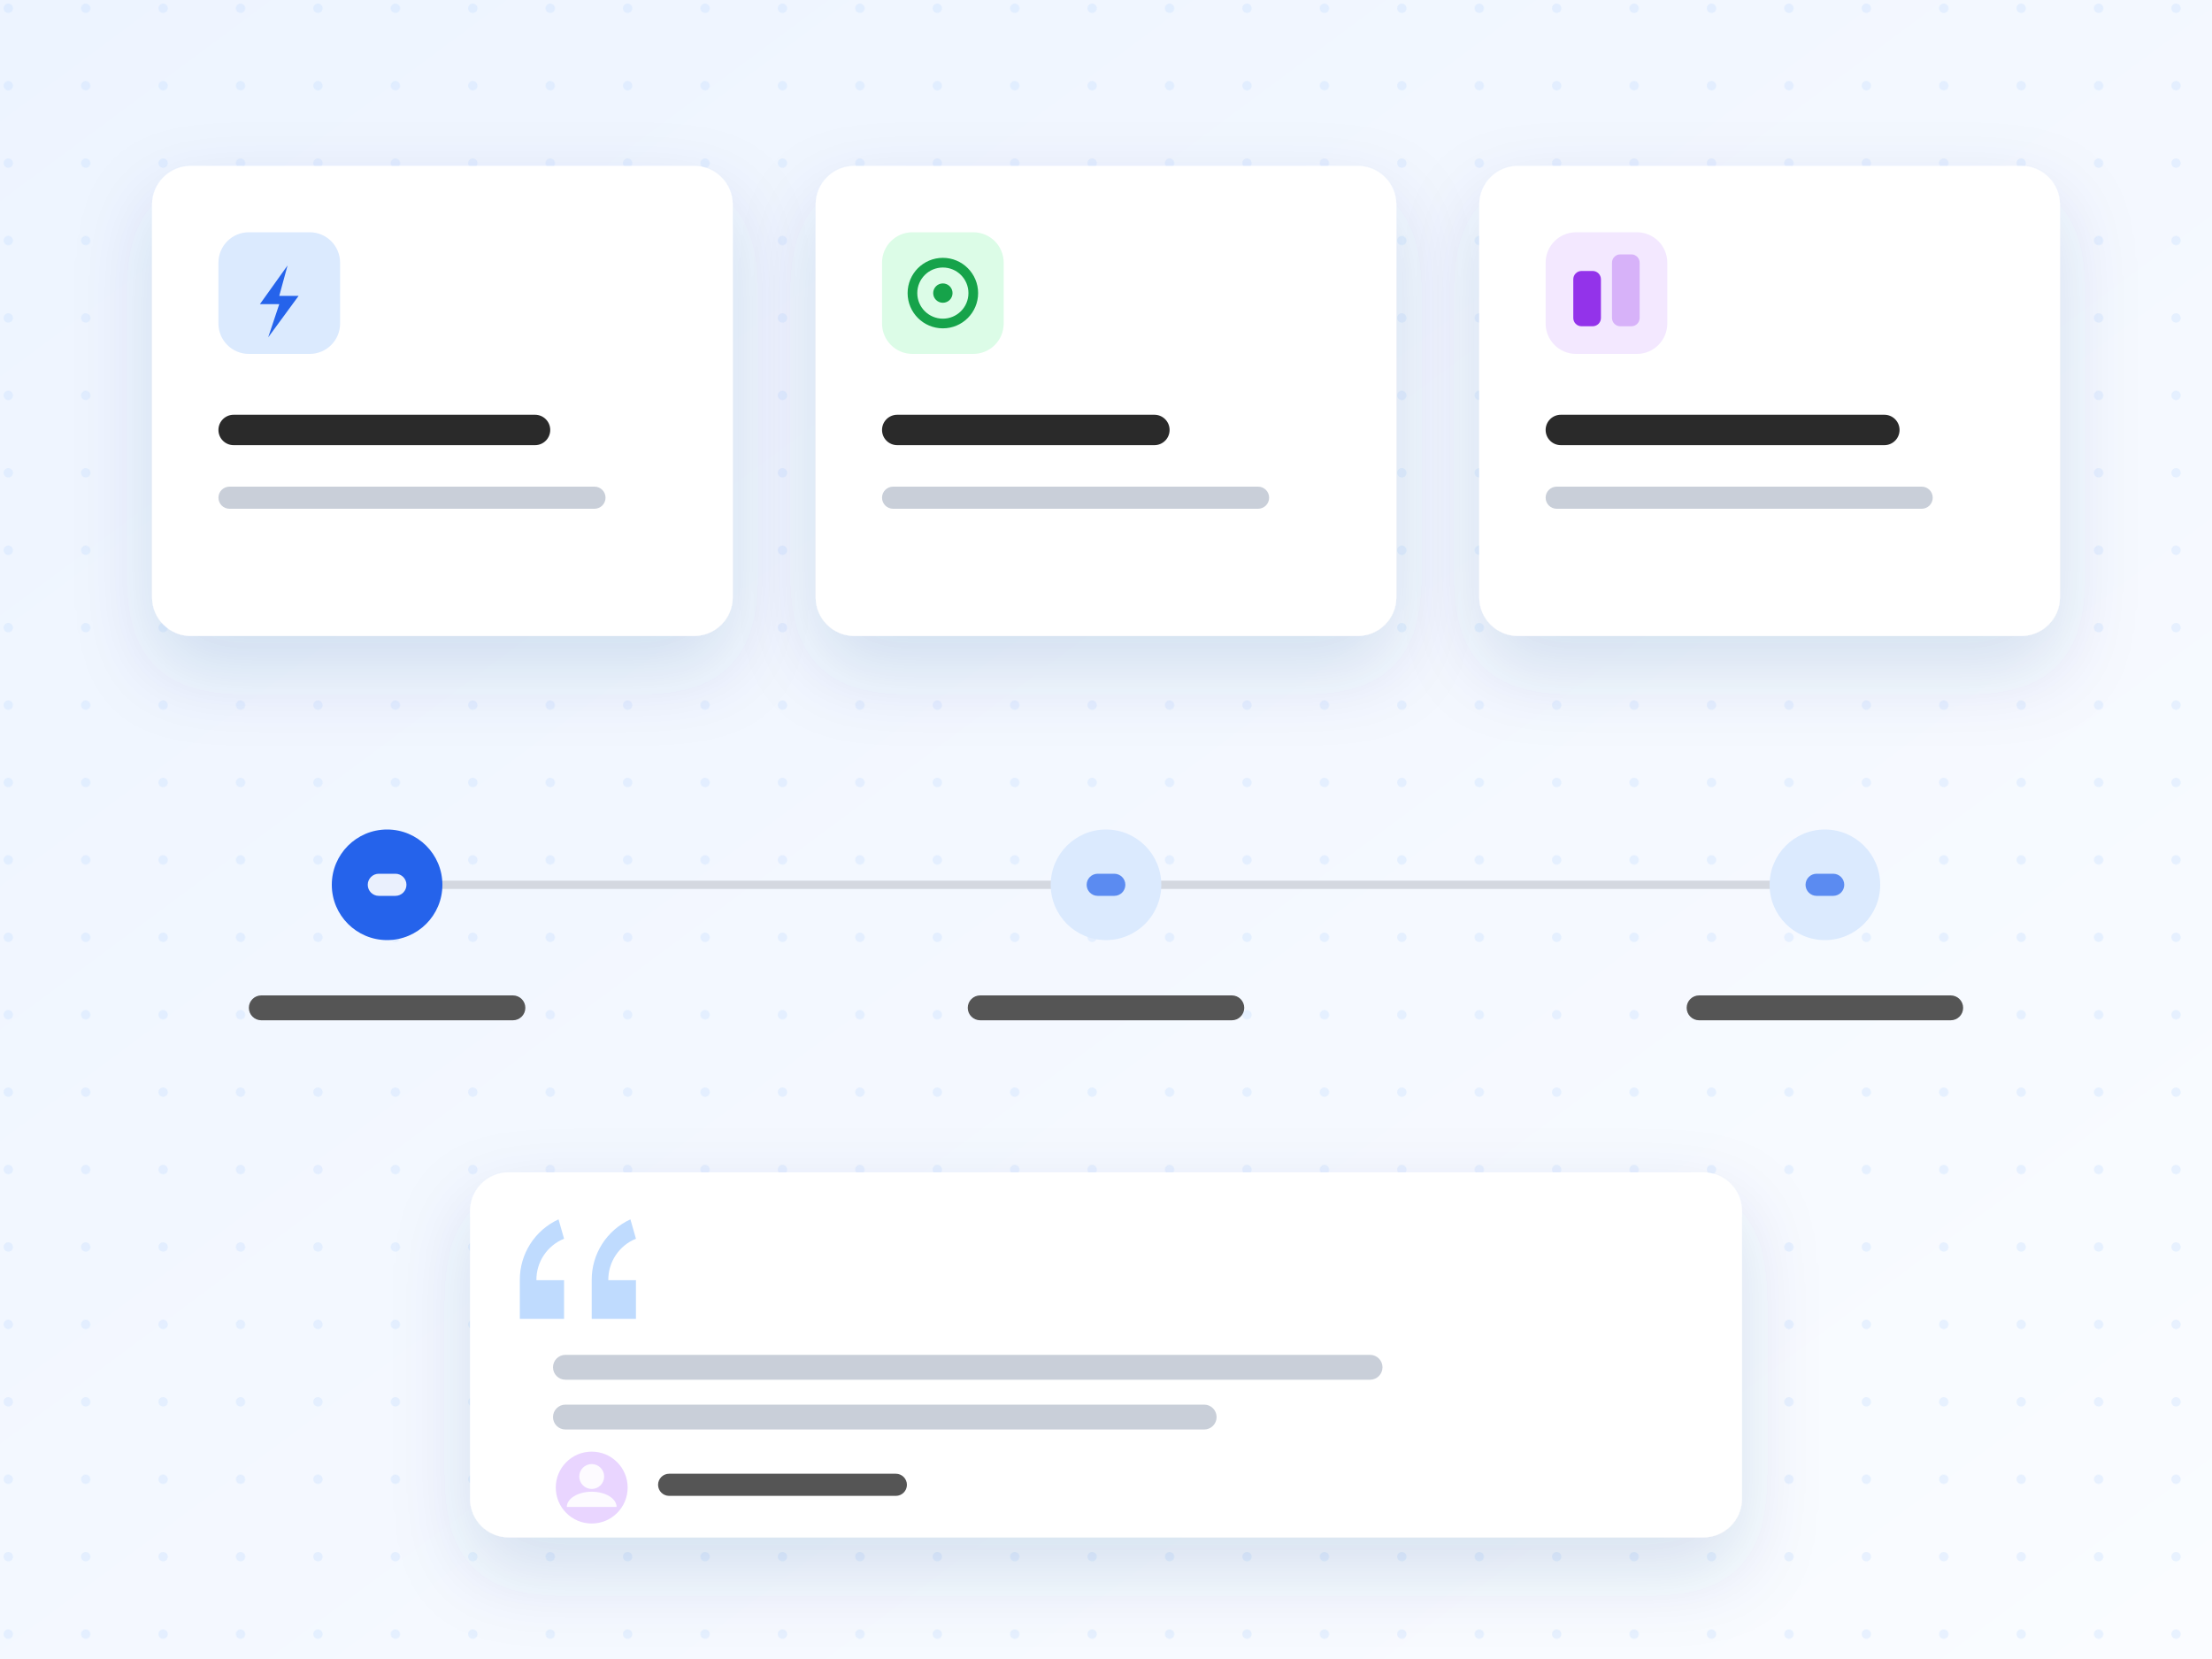
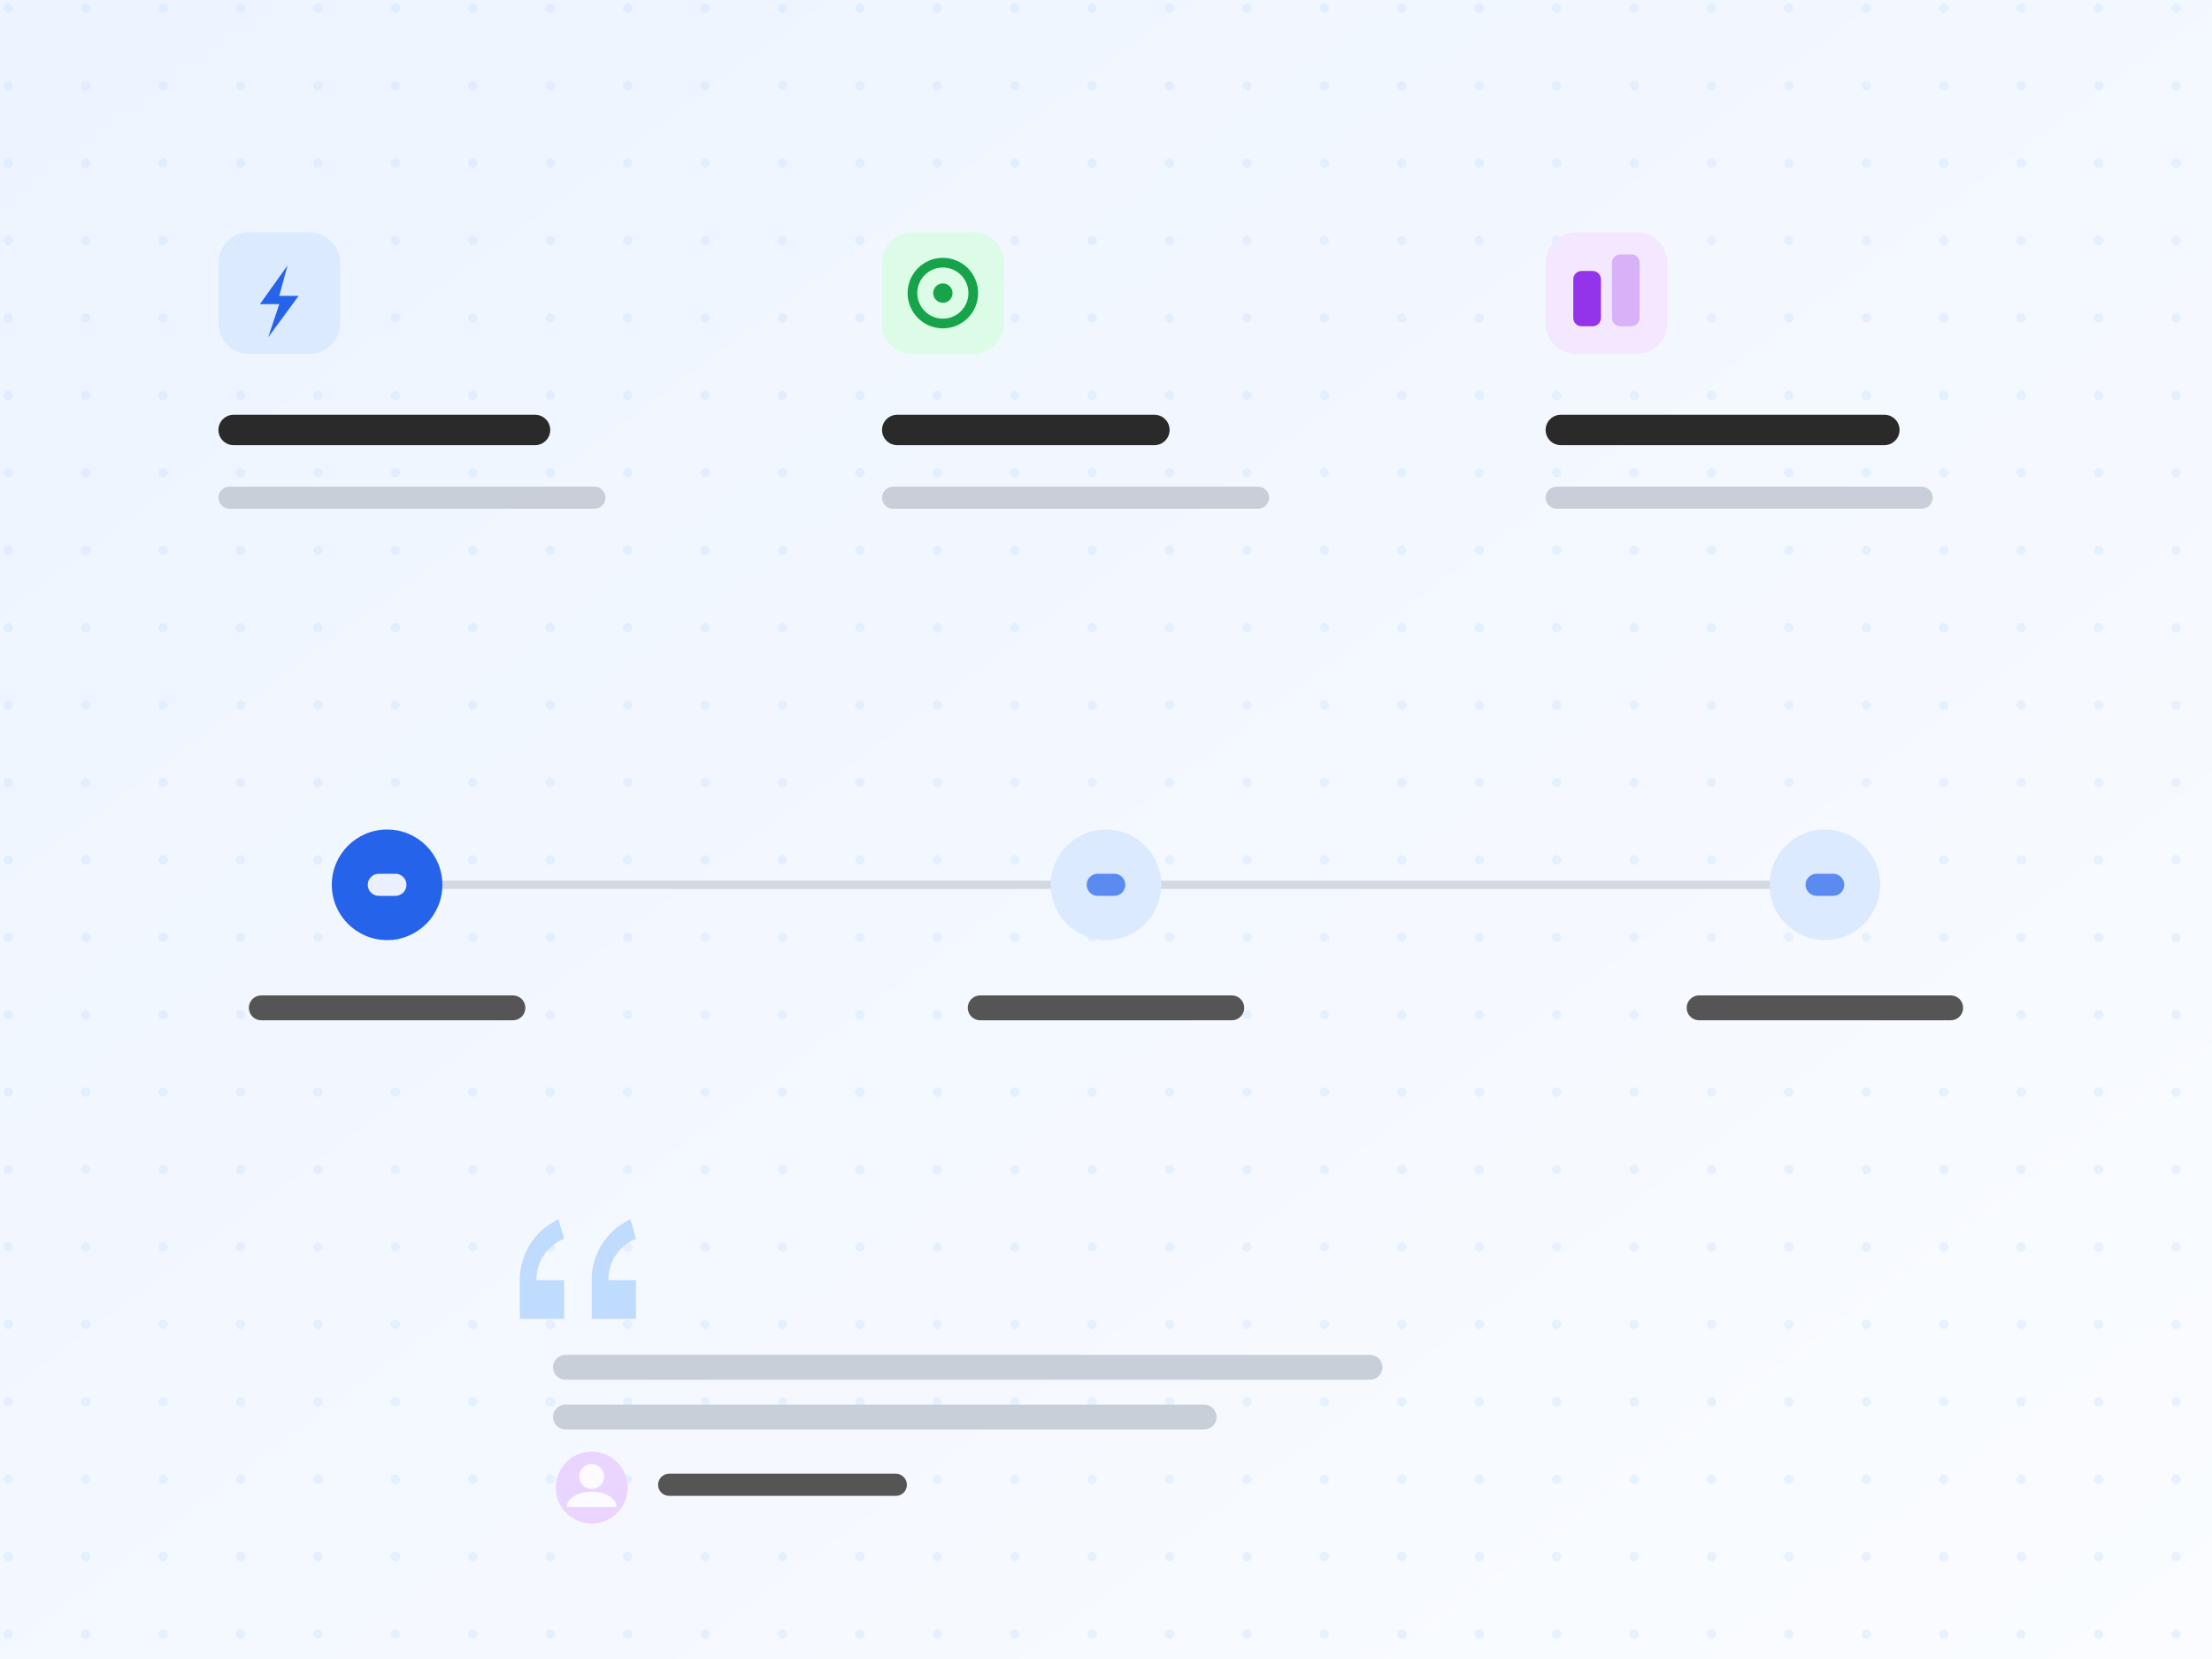
<svg xmlns="http://www.w3.org/2000/svg" viewBox="0 0 800 600">
-   <defs>
-     <linearGradient id="esBg" x1="0" y1="0" x2="1" y2="1">
-       <stop offset="0" stop-color="#edf4ff" />
-       <stop offset="1" stop-color="#fafcff" />
-     </linearGradient>
-     <pattern id="esDots" width="28" height="28" patternUnits="userSpaceOnUse">
-       <circle cx="3" cy="3" r="1.7" fill="#bfdbfe" opacity=".3" />
-     </pattern>
-     <filter id="esShadow" x="-30%" y="-30%" width="160%" height="160%">
-       <feDropShadow dx="0" dy="12" stdDeviation="14" flood-color="#1e3a8a" flood-opacity=".14" />
-     </filter>
-   </defs>
-   <rect width="800" height="600" fill="url(#esBg)" />
-   <rect width="800" height="600" fill="url(#esDots)" />
-   <g filter="url(#esShadow)">
-     <rect x="55" y="60" width="210" height="170" rx="14" fill="#fff" />
-   </g>
-   <rect x="79" y="84" width="44" height="44" rx="11" fill="#dbeafe" />
+   <linearGradient id="a" x1="0" x2="1" y1="0" y2="1">
+     <stop offset="0" stop-color="#edf4ff" />
+     <stop offset="1" stop-color="#fafcff" />
+   </linearGradient>
+   <pattern id="b" height="28" patternUnits="userSpaceOnUse" width="28">
+     <circle cx="3" cy="3" fill="#bfdbfe" opacity=".3" r="1.7" />
+   </pattern>
+   <path d="m0 0h800v600h-800z" fill="url(#a)" />
+   <path d="m0 0h800v600h-800z" fill="url(#b)" />
+   <rect fill="#dbeafe" height="44" rx="11" width="44" x="79" y="84" />
  <path d="m104 96-10 14h7l-4 12 11-15h-7z" fill="#2563eb" />
-   <rect x="79" y="150" width="120" height="11" rx="5.5" fill="#2a2a2a" />
-   <rect x="79" y="176" width="140" height="8" rx="4" fill="#c9cfd9" />
-   <g filter="url(#esShadow)">
-     <rect x="295" y="60" width="210" height="170" rx="14" fill="#fff" />
-   </g>
-   <rect x="319" y="84" width="44" height="44" rx="11" fill="#dcfce7" />
-   <circle cx="341" cy="106" r="11" fill="none" stroke="#16a34a" stroke-width="3.5" />
-   <circle cx="341" cy="106" r="3.5" fill="#16a34a" />
-   <rect x="319" y="150" width="104" height="11" rx="5.5" fill="#2a2a2a" />
-   <rect x="319" y="176" width="140" height="8" rx="4" fill="#c9cfd9" />
-   <g filter="url(#esShadow)">
-     <rect x="535" y="60" width="210" height="170" rx="14" fill="#fff" />
-   </g>
-   <rect x="559" y="84" width="44" height="44" rx="11" fill="#f3e8ff" />
-   <rect x="569" y="98" width="10" height="20" rx="3" fill="#9333ea" />
-   <rect x="583" y="92" width="10" height="26" rx="3" fill="#9333ea" opacity=".3" />
-   <rect x="559" y="150" width="128" height="11" rx="5.5" fill="#2a2a2a" />
-   <rect x="559" y="176" width="140" height="8" rx="4" fill="#c9cfd9" />
+   <rect fill="#2a2a2a" height="11" rx="5.5" width="120" x="79" y="150" />
+   <rect fill="#c9cfd9" height="8" rx="4" width="140" x="79" y="176" />
+   <rect fill="#dcfce7" height="44" rx="11" width="44" x="319" y="84" />
+   <circle cx="341" cy="106" fill="none" r="11" stroke="#16a34a" stroke-width="3.5" />
+   <circle cx="341" cy="106" fill="#16a34a" r="3.5" />
+   <rect fill="#2a2a2a" height="11" rx="5.5" width="104" x="319" y="150" />
+   <rect fill="#c9cfd9" height="8" rx="4" width="140" x="319" y="176" />
+   <rect fill="#f3e8ff" height="44" rx="11" width="44" x="559" y="84" />
+   <rect fill="#9333ea" height="20" rx="3" width="10" x="569" y="98" />
+   <rect fill="#9333ea" height="26" opacity=".3" rx="3" width="10" x="583" y="92" />
+   <rect fill="#2a2a2a" height="11" rx="5.5" width="128" x="559" y="150" />
+   <rect fill="#c9cfd9" height="8" rx="4" width="140" x="559" y="176" />
  <path d="m140 320h520" stroke="#d4d8e0" stroke-width="3" />
-   <circle cx="140" cy="320" r="20" fill="#2563eb" />
-   <rect x="133" y="316" width="14" height="8" rx="4" fill="#fff" opacity=".9" />
-   <rect x="90" y="360" width="100" height="9" rx="4.5" fill="#555" />
-   <circle cx="400" cy="320" r="20" fill="#dbeafe" />
-   <rect x="393" y="316" width="14" height="8" rx="4" fill="#2563eb" opacity=".7" />
-   <rect x="350" y="360" width="100" height="9" rx="4.5" fill="#555" />
-   <circle cx="660" cy="320" r="20" fill="#dbeafe" />
-   <rect x="653" y="316" width="14" height="8" rx="4" fill="#2563eb" opacity=".7" />
-   <rect x="610" y="360" width="100" height="9" rx="4.5" fill="#555" />
-   <g filter="url(#esShadow)">
-     <rect x="170" y="424" width="460" height="132" rx="14" fill="#fff" />
-   </g>
+   <circle cx="140" cy="320" fill="#2563eb" r="20" />
+   <rect fill="#fff" height="8" opacity=".9" rx="4" width="14" x="133" y="316" />
+   <rect fill="#555" height="9" rx="4.5" width="100" x="90" y="360" />
+   <circle cx="400" cy="320" fill="#dbeafe" r="20" />
+   <rect fill="#2563eb" height="8" opacity=".7" rx="4" width="14" x="393" y="316" />
+   <rect fill="#555" height="9" rx="4.5" width="100" x="350" y="360" />
+   <circle cx="660" cy="320" fill="#dbeafe" r="20" />
+   <rect fill="#2563eb" height="8" opacity=".7" rx="4" width="14" x="653" y="316" />
+   <rect fill="#555" height="9" rx="4.5" width="100" x="610" y="360" />
  <path d="m204 448a16 16 0 0 0 -10 15h10v14h-16v-14a24 24 0 0 1 14-22zm26 0a16 16 0 0 0 -10 15h10v14h-16v-14a24 24 0 0 1 14-22z" fill="#bfdbfe" />
-   <rect x="200" y="490" width="300" height="9" rx="4.5" fill="#c9cfd9" />
-   <rect x="200" y="508" width="240" height="9" rx="4.5" fill="#c9cfd9" />
-   <circle cx="214" cy="538" r="13" fill="#e9d5ff" />
-   <circle cx="214" cy="534" r="4.5" fill="#fff" opacity=".9" />
+   <rect fill="#c9cfd9" height="9" rx="4.5" width="300" x="200" y="490" />
+   <rect fill="#c9cfd9" height="9" rx="4.5" width="240" x="200" y="508" />
+   <circle cx="214" cy="538" fill="#e9d5ff" r="13" />
+   <circle cx="214" cy="534" fill="#fff" opacity=".9" r="4.5" />
  <path d="m205 545a9 5.5 0 0 1 18 0z" fill="#fff" opacity=".9" />
-   <rect x="238" y="533" width="90" height="8" rx="4" fill="#555" />
+   <rect fill="#555" height="8" rx="4" width="90" x="238" y="533" />
</svg>
